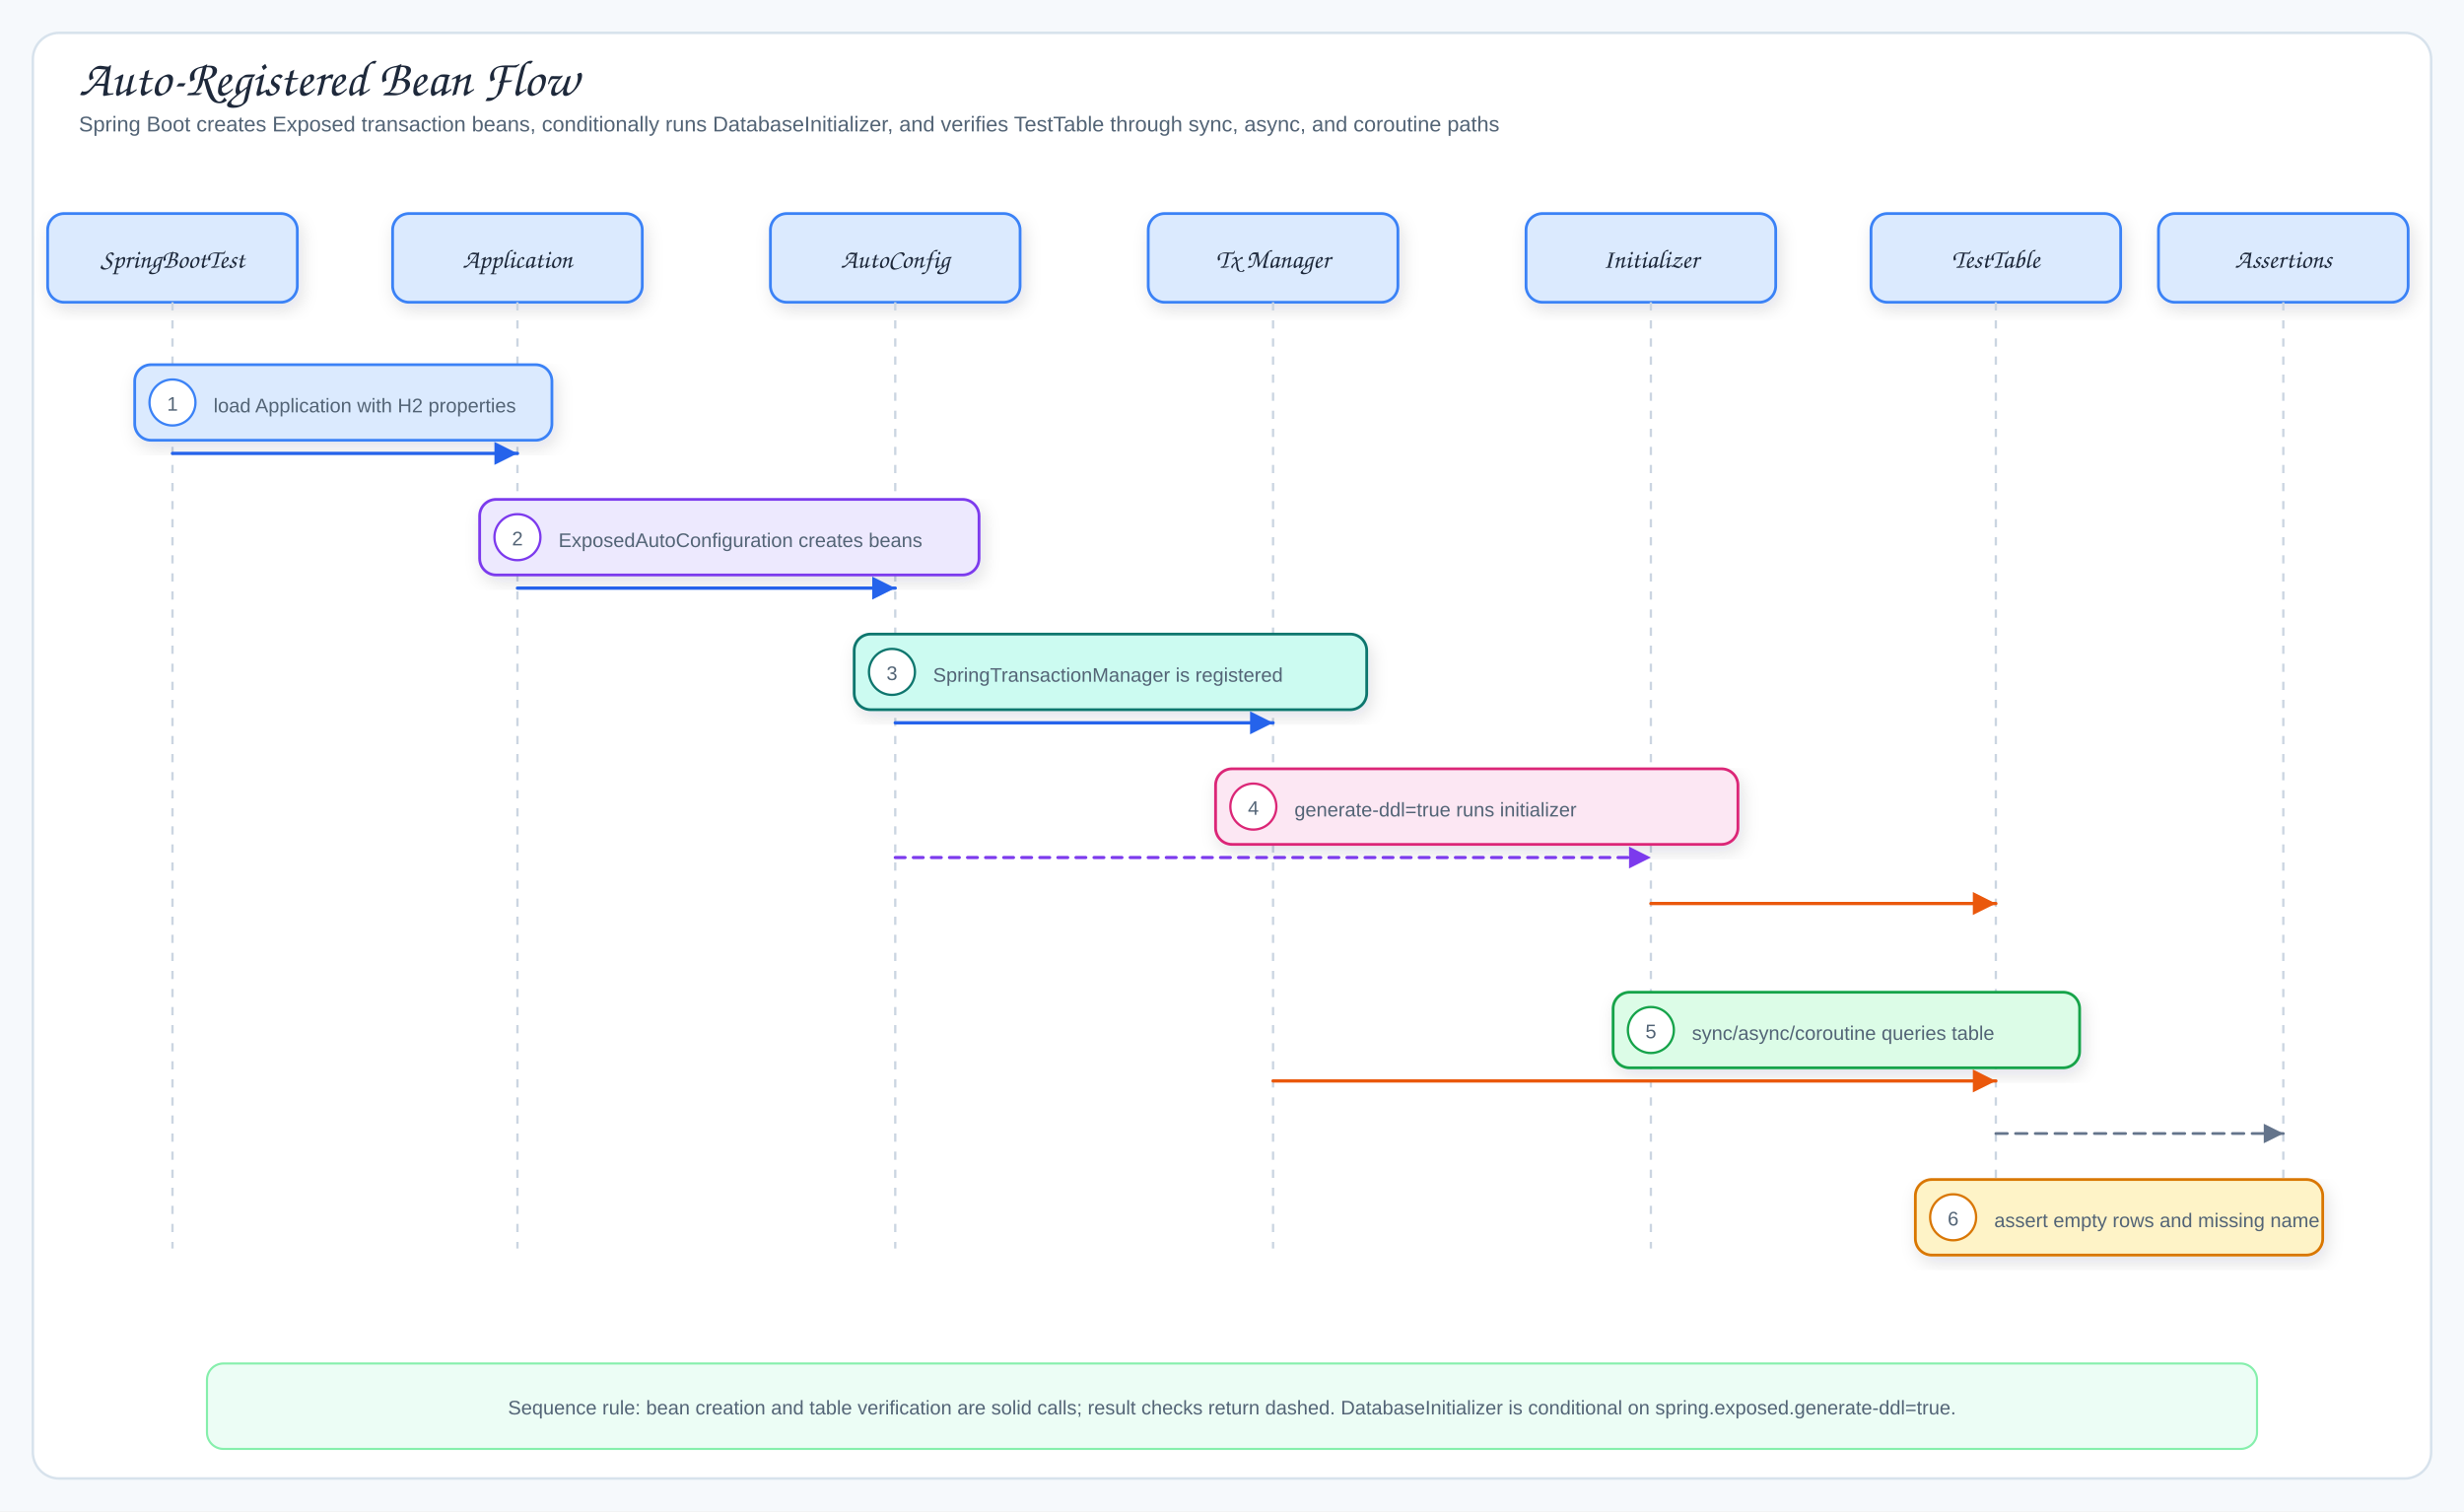
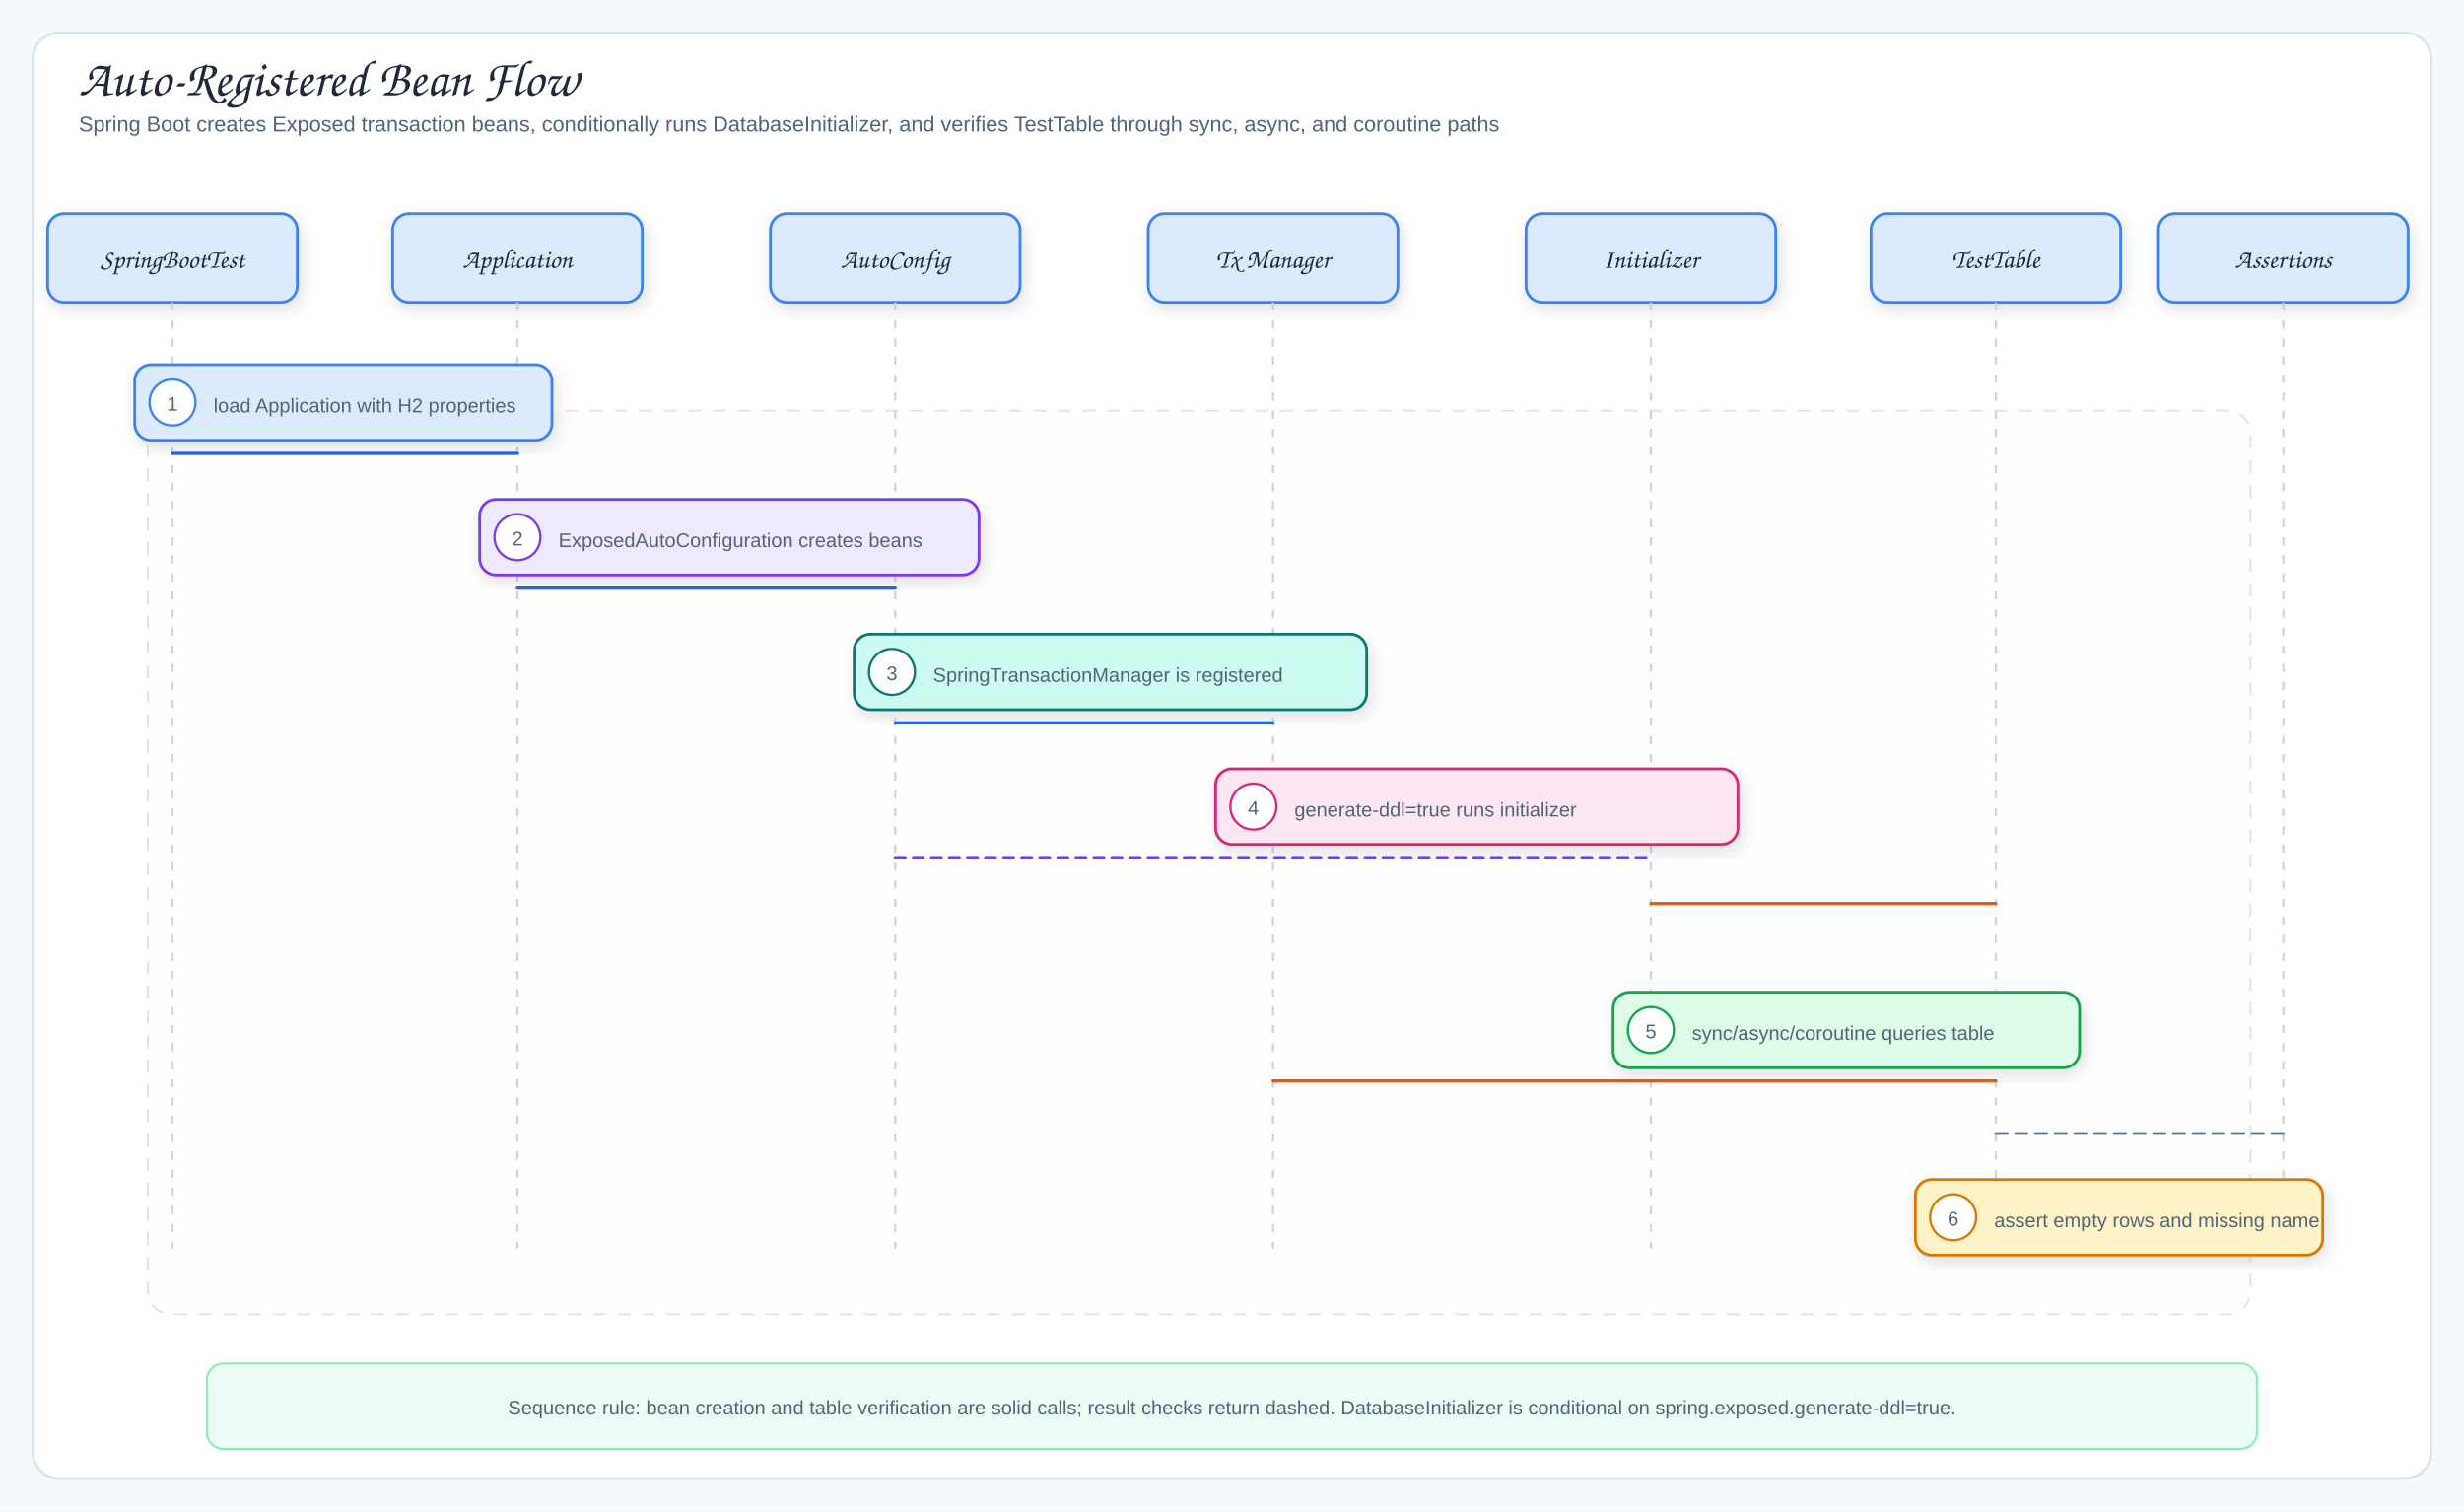
<svg xmlns="http://www.w3.org/2000/svg" viewBox="0 0 1500 920" width="1500" height="920" role="img" aria-label="Auto-Registered Bean Flow">
  <defs>
    <filter id="shadow" x="-10%" y="-10%" width="120%" height="130%">
      <feDropShadow dx="2" dy="4" stdDeviation="5" flood-color="#1f2937" flood-opacity="0.12" />
    </filter>
    <marker id="arrowBlue" markerWidth="9" markerHeight="9" refX="8" refY="4.5" orient="auto">
      <path d="M1,1 L8,4.5 L1,8 Z" fill="#2563eb" />
    </marker>
    <marker id="arrowGreen" markerWidth="9" markerHeight="9" refX="8" refY="4.5" orient="auto">
      <path d="M1,1 L8,4.5 L1,8 Z" fill="#16a34a" />
    </marker>
    <marker id="arrowOrange" markerWidth="9" markerHeight="9" refX="8" refY="4.5" orient="auto">
      <path d="M1,1 L8,4.5 L1,8 Z" fill="#ea580c" />
    </marker>
    <marker id="arrowPurple" markerWidth="9" markerHeight="9" refX="8" refY="4.5" orient="auto">
      <path d="M1,1 L8,4.5 L1,8 Z" fill="#7c3aed" />
    </marker>
    <marker id="arrowGray" markerWidth="9" markerHeight="9" refX="8" refY="4.5" orient="auto">
      <path d="M1,1 L8,4.5 L1,8 Z" fill="#64748b" />
    </marker>
    <style>
.canvas{fill:#f6f9fc}.frame{fill:#fff;stroke:#d7e2ec;stroke-width:1.5}
.title{font-family:"Architects Daughter","Comic Sans MS",cursive;font-size:31px;fill:#1e293b}
.subtitle,.detail{font-family:"Comic Mono","Comic Sans MS","Comic Sans","Comic Neue",Arial,sans-serif;fill:#536476}
.subtitle{font-size:13px}.detail{font-size:12px}.tiny{font-family:"Comic Mono","Comic Sans MS","Comic Sans","Comic Neue",Arial,sans-serif;font-size:10px;fill:#64748b}
.label{font-family:"Architects Daughter","Comic Sans MS",cursive;font-size:16px;fill:#1e293b}
.className{font-family:"Architects Daughter","Comic Sans MS",cursive;font-size:17px;fill:#1e293b}
.panelTitle{font-family:"Architects Daughter","Comic Sans MS",cursive;font-size:12px;letter-spacing:.08em;fill:#94a3b8}
.card,.uml{stroke-width:1.7;filter:url(#shadow)}.panel{fill:#f8fafc;stroke:#d7e2ec;stroke-width:1.2}
- .arrow{fill:none;stroke:#2563eb;stroke-width:2;stroke-linecap:round;stroke-linejoin:round;marker-end:url(#arrowBlue)}
- .mapLine{fill:none;stroke:#16a34a;stroke-width:1.9;stroke-linecap:round;stroke-linejoin:round;marker-end:url(#arrowGreen)}
- .dbUse{fill:none;stroke:#ea580c;stroke-width:2;stroke-linecap:round;stroke-linejoin:round;marker-end:url(#arrowOrange)}
- .runtimeUse{fill:none;stroke:#7c3aed;stroke-width:1.9;stroke-dasharray:6 5;stroke-linecap:round;stroke-linejoin:round;marker-end:url(#arrowPurple)}
- .returnLine{fill:none;stroke:#64748b;stroke-width:1.7;stroke-dasharray:7 5;stroke-linecap:round;stroke-linejoin:round;marker-end:url(#arrowGray)}
+ .arrow{fill:none;stroke:#2563eb;stroke-width:2;stroke-linecap:round;stroke-linejoin:round}
+ .mapLine{fill:none;stroke:#16a34a;stroke-width:1.9;stroke-linecap:round;stroke-linejoin:round}
+ .dbUse{fill:none;stroke:#ea580c;stroke-width:2;stroke-linecap:round;stroke-linejoin:round}
+ .runtimeUse{fill:none;stroke:#7c3aed;stroke-width:1.9;stroke-dasharray:6 5;stroke-linecap:round;stroke-linejoin:round}
+ .returnLine{fill:none;stroke:#64748b;stroke-width:1.7;stroke-dasharray:7 5;stroke-linecap:round;stroke-linejoin:round}
.inherit{fill:none;stroke:#334155;stroke-width:1.8;stroke-linecap:round;stroke-linejoin:round}
.lifeline{stroke:#cbd5e1;stroke-width:1.4;stroke-dasharray:5 6}
+ .altRegion{fill:#f8fafc;fill-opacity:.055;stroke:#94a3b8;stroke-opacity:.28;stroke-width:1.2;stroke-dasharray:8 7}
</style>
  </defs>
  <rect width="1500" height="920" class="canvas" />
  <rect x="20" y="20" width="1460" height="880" rx="16" class="frame" />
+   <rect x="90" y="250" width="1280" height="550" rx="14" class="altRegion" />
  <text x="48" y="58" class="title">Auto-Registered Bean Flow</text>
  <text x="48" y="80" class="subtitle">Spring Boot creates Exposed transaction beans, conditionally runs DatabaseInitializer, and verifies TestTable through sync, async, and coroutine paths</text>
  <rect x="29" y="130" width="152" height="54" rx="10" fill="#dbeafe" stroke="#3b82f6" class="card" />
  <text x="105" y="163" class="label" text-anchor="middle">SpringBootTest</text>
  <line x1="105" y1="184" x2="105" y2="760" class="lifeline" />
  <rect x="239" y="130" width="152" height="54" rx="10" fill="#dbeafe" stroke="#3b82f6" class="card" />
  <text x="315" y="163" class="label" text-anchor="middle">Application</text>
  <line x1="315" y1="184" x2="315" y2="760" class="lifeline" />
  <rect x="469" y="130" width="152" height="54" rx="10" fill="#dbeafe" stroke="#3b82f6" class="card" />
  <text x="545" y="163" class="label" text-anchor="middle">AutoConfig</text>
  <line x1="545" y1="184" x2="545" y2="760" class="lifeline" />
  <rect x="699" y="130" width="152" height="54" rx="10" fill="#dbeafe" stroke="#3b82f6" class="card" />
  <text x="775" y="163" class="label" text-anchor="middle">Tx Manager</text>
  <line x1="775" y1="184" x2="775" y2="760" class="lifeline" />
  <rect x="929" y="130" width="152" height="54" rx="10" fill="#dbeafe" stroke="#3b82f6" class="card" />
  <text x="1005" y="163" class="label" text-anchor="middle">Initializer</text>
  <line x1="1005" y1="184" x2="1005" y2="760" class="lifeline" />
  <rect x="1139" y="130" width="152" height="54" rx="10" fill="#dbeafe" stroke="#3b82f6" class="card" />
  <text x="1215" y="163" class="label" text-anchor="middle">TestTable</text>
  <line x1="1215" y1="184" x2="1215" y2="760" class="lifeline" />
  <rect x="1314" y="130" width="152" height="54" rx="10" fill="#dbeafe" stroke="#3b82f6" class="card" />
  <text x="1390" y="163" class="label" text-anchor="middle">Assertions</text>
  <line x1="1390" y1="184" x2="1390" y2="760" class="lifeline" />
  <rect x="82" y="222" width="254" height="46" rx="10" fill="#dbeafe" stroke="#3b82f6" class="card" />
  <circle cx="105" cy="245" r="14" fill="#fff" stroke="#3b82f6" stroke-width="1.4" />
  <text x="105" y="250" class="detail" text-anchor="middle">1</text>
  <text x="130" y="251" class="detail">load Application with H2 properties</text>
  <path d="M105,276 L315,276" class="arrow" />
  <rect x="292" y="304" width="304" height="46" rx="10" fill="#ede9fe" stroke="#7c3aed" class="card" />
  <circle cx="315" cy="327" r="14" fill="#fff" stroke="#7c3aed" stroke-width="1.4" />
  <text x="315" y="332" class="detail" text-anchor="middle">2</text>
  <text x="340" y="333" class="detail">ExposedAutoConfiguration creates beans</text>
  <path d="M315,358 L545,358" class="arrow" />
  <rect x="520" y="386" width="312" height="46" rx="10" fill="#ccfbf1" stroke="#0f766e" class="card" />
  <circle cx="543" cy="409" r="14" fill="#fff" stroke="#0f766e" stroke-width="1.4" />
  <text x="543" y="414" class="detail" text-anchor="middle">3</text>
  <text x="568" y="415" class="detail">SpringTransactionManager is registered</text>
  <path d="M545,440 L775,440" class="arrow" />
  <rect x="740" y="468" width="318" height="46" rx="10" fill="#fce7f3" stroke="#db2777" class="card" />
  <circle cx="763" cy="491" r="14" fill="#fff" stroke="#db2777" stroke-width="1.4" />
  <text x="763" y="496" class="detail" text-anchor="middle">4</text>
  <text x="788" y="497" class="detail">generate-ddl=true runs initializer</text>
  <path d="M545,522 L1005,522" class="runtimeUse" />
  <path d="M1005,550 L1215,550" class="dbUse" />
  <rect x="982" y="604" width="284" height="46" rx="10" fill="#dcfce7" stroke="#16a34a" class="card" />
  <circle cx="1005" cy="627" r="14" fill="#fff" stroke="#16a34a" stroke-width="1.4" />
  <text x="1005" y="632" class="detail" text-anchor="middle">5</text>
  <text x="1030" y="633" class="detail">sync/async/coroutine queries table</text>
  <path d="M775,658 L1215,658" class="dbUse" />
  <rect x="1166" y="718" width="248" height="46" rx="10" fill="#fef3c7" stroke="#d97706" class="card" />
  <circle cx="1189" cy="741" r="14" fill="#fff" stroke="#d97706" stroke-width="1.4" />
  <text x="1189" y="746" class="detail" text-anchor="middle">6</text>
  <text x="1214" y="747" class="detail">assert empty rows and missing name</text>
  <path d="M1215,690 L1390,690" class="returnLine" />
  <rect x="126" y="830" width="1248" height="52" rx="10" fill="#ecfdf5" stroke="#86efac" stroke-width="1.3" />
  <text x="750" y="861" class="detail" text-anchor="middle">Sequence rule: bean creation and table verification are solid calls; result checks return dashed. DatabaseInitializer is conditional on spring.exposed.generate-ddl=true.</text>
</svg>
